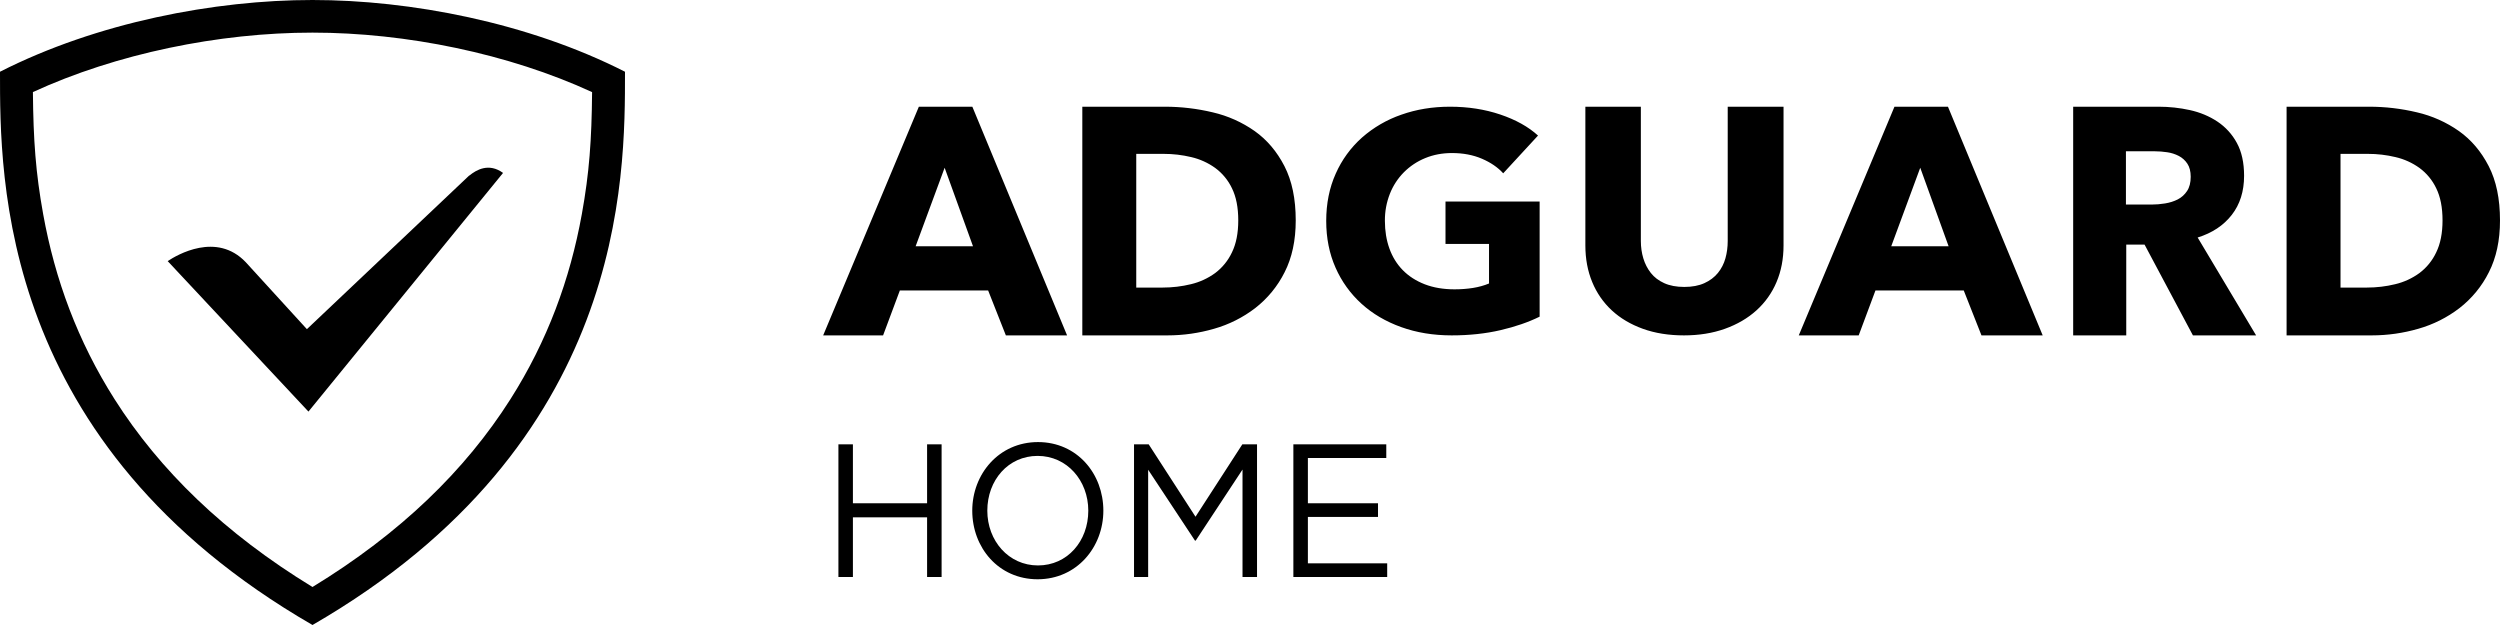
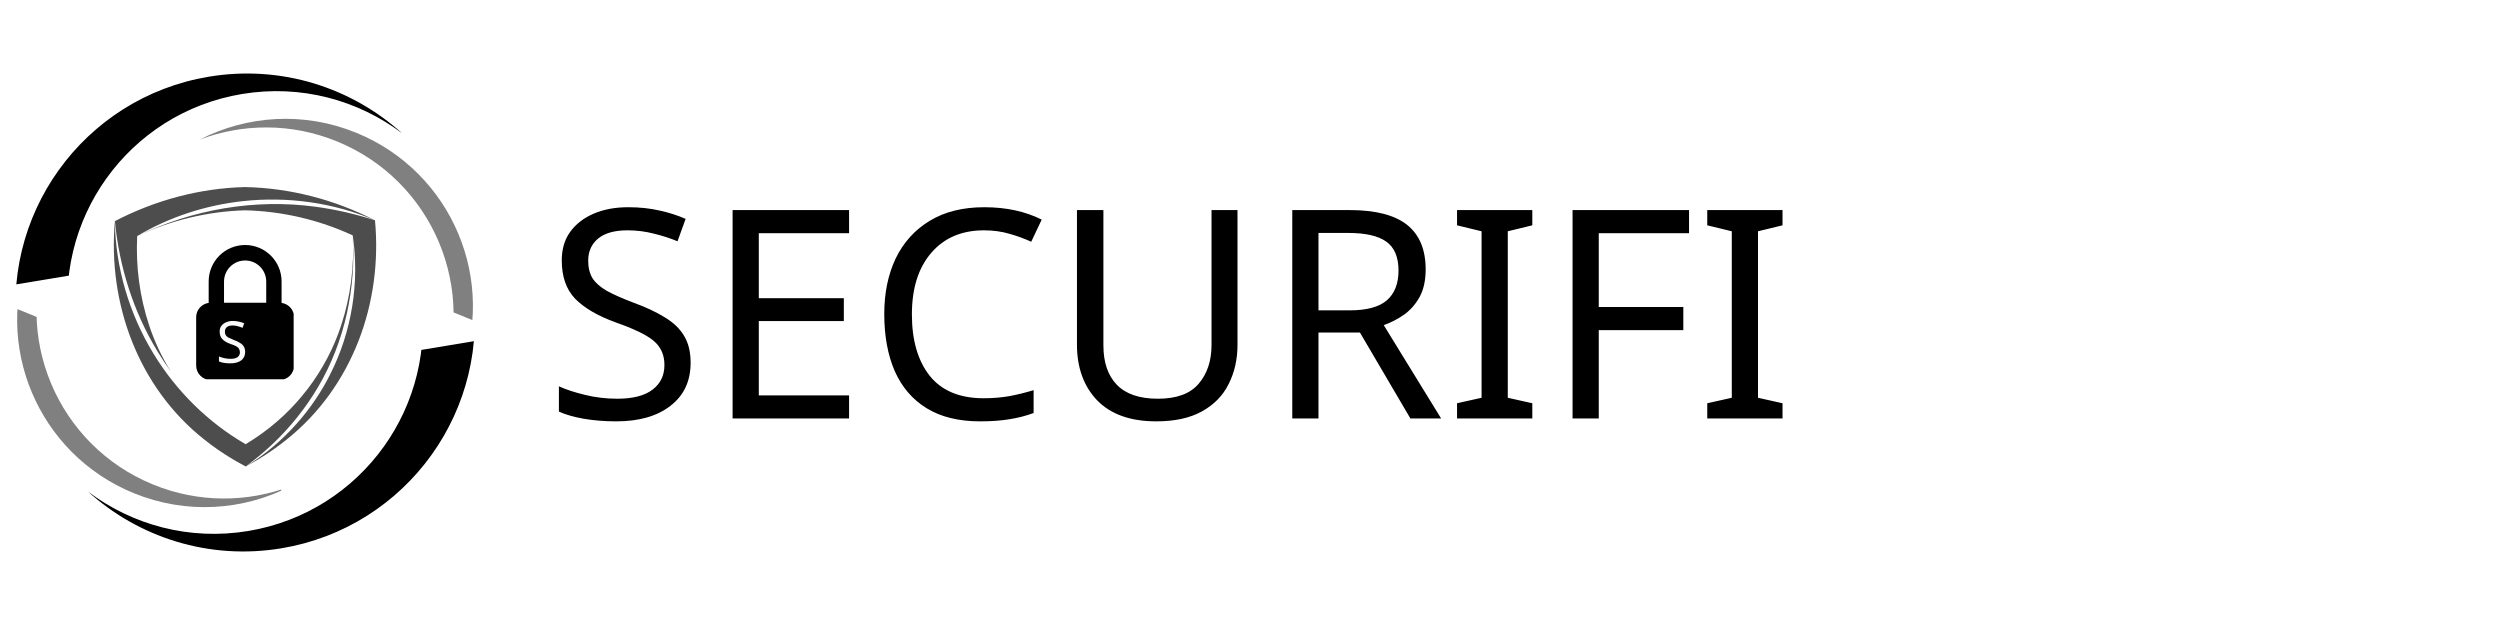
- <svg xmlns="http://www.w3.org/2000/svg" width="164" height="41" viewBox="0 0 164 41">
-   <g fill-rule="evenodd">
-     <path d="M129.984 22l-1.162-2.945h-5.792L121.931 22H118l6.277-15h3.509L134 22h-4.016zm-4.016-10.996l-1.902 5.149h3.762l-1.86-5.149zM117 16.1c0 .88-.153 1.682-.46 2.404a5.223 5.223 0 0 1-1.318 1.857c-.57.516-1.26.918-2.066 1.207-.807.289-1.703.433-2.688.433-1 0-1.9-.144-2.699-.433-.8-.29-1.477-.691-2.034-1.207a5.232 5.232 0 0 1-1.285-1.857c-.3-.722-.45-1.524-.45-2.404V7h3.64v8.81c0 .4.054.777.161 1.135.108.358.272.677.493.96.221.281.514.505.878.67.364.165.803.248 1.317.248.514 0 .953-.083 1.317-.248.365-.165.66-.389.89-.67.228-.283.392-.602.492-.96.1-.358.15-.736.15-1.135V7H117v9.099zm-16 4.673c-.733.362-1.59.658-2.57.886-.98.228-2.047.342-3.203.342-1.199 0-2.302-.181-3.31-.544-1.008-.362-1.875-.872-2.601-1.53a6.977 6.977 0 0 1-1.703-2.366c-.409-.92-.613-1.943-.613-3.07 0-1.141.208-2.175.624-3.1a6.903 6.903 0 0 1 1.723-2.367 7.71 7.71 0 0 1 2.58-1.5C92.914 7.174 93.98 7 95.121 7c1.184 0 2.284.171 3.299.513 1.015.343 1.84.802 2.474 1.38l-2.284 2.476c-.352-.39-.817-.708-1.395-.956-.579-.249-1.234-.373-1.967-.373-.635 0-1.22.111-1.756.332a4.23 4.23 0 0 0-1.395.927 4.178 4.178 0 0 0-.92 1.41 4.734 4.734 0 0 0-.328 1.78c0 .659.099 1.263.296 1.813.197.55.49 1.024.878 1.42.387.395.867.704 1.438.926.57.221 1.223.332 1.956.332.423 0 .825-.03 1.205-.09.381-.061.733-.158 1.058-.293V16h-2.855v-2.779H101v7.55zm63-6.314c0 1.313-.244 2.447-.73 3.4a6.855 6.855 0 0 1-1.928 2.352 8.035 8.035 0 0 1-2.7 1.356 10.94 10.94 0 0 1-3.05.434H150V7h5.422c1.06 0 2.104.124 3.135.37a7.866 7.866 0 0 1 2.753 1.23c.805.572 1.454 1.338 1.949 2.298.494.96.741 2.147.741 3.56zm-3.77 0c0-.848-.138-1.55-.413-2.108a3.549 3.549 0 0 0-1.101-1.335 4.405 4.405 0 0 0-1.568-.71 7.7 7.7 0 0 0-1.81-.212h-1.8v8.771h1.715c.65 0 1.274-.074 1.874-.222a4.43 4.43 0 0 0 1.589-.731 3.62 3.62 0 0 0 1.1-1.356c.276-.565.414-1.264.414-2.097zm-75.23 0c0 1.313-.244 2.447-.73 3.4a6.855 6.855 0 0 1-1.928 2.352 8.035 8.035 0 0 1-2.7 1.356 10.94 10.94 0 0 1-3.05.434H71V7h5.422c1.06 0 2.104.124 3.135.37A7.866 7.866 0 0 1 82.31 8.6c.805.572 1.454 1.338 1.949 2.298.494.96.741 2.147.741 3.56zm-3.77 0c0-.848-.138-1.55-.413-2.108a3.549 3.549 0 0 0-1.101-1.335 4.405 4.405 0 0 0-1.568-.71 7.7 7.7 0 0 0-1.81-.212h-1.8v8.771h1.715c.65 0 1.274-.074 1.874-.222a4.43 4.43 0 0 0 1.589-.731 3.62 3.62 0 0 0 1.1-1.356c.276-.565.414-1.264.414-2.097zM65.984 22l-1.162-2.945H59.03L57.931 22H54l6.277-15h3.509L70 22h-4.016zm-4.016-10.996l-1.902 5.149h3.762l-1.86-5.149zM143.855 22l-3.171-5.953h-1.202V22H136V7h5.596c.705 0 1.392.074 2.062.222.67.149 1.271.4 1.803.753a3.9 3.9 0 0 1 1.275 1.398c.318.579.476 1.3.476 2.16 0 1.018-.269 1.872-.808 2.564-.539.693-1.285 1.187-2.238 1.484L148 22h-4.145zm-.145-10.403c0-.353-.073-.639-.218-.858a1.502 1.502 0 0 0-.56-.508 2.393 2.393 0 0 0-.766-.244 5.535 5.535 0 0 0-.819-.063h-1.886v3.495h1.679c.29 0 .587-.024.891-.074.304-.05.58-.137.83-.264.248-.128.452-.311.61-.551.16-.24.239-.551.239-.933zM55 37.851v-8.702h.951v3.866h4.866V29.15h.952v8.702h-.952v-3.916h-4.866v3.916H55zM68.068 38c-2.565 0-4.288-2.076-4.288-4.5 0-2.4 1.747-4.5 4.312-4.5 2.565 0 4.288 2.076 4.288 4.5 0 2.4-1.747 4.5-4.312 4.5zm.024-.907c1.927 0 3.3-1.592 3.3-3.593 0-1.977-1.397-3.593-3.324-3.593-1.927 0-3.3 1.592-3.3 3.593 0 1.977 1.397 3.593 3.324 3.593zm6.3.758v-8.702h.963l3.07 4.749 3.072-4.749h.964v8.702h-.952v-7.049l-3.071 4.662h-.048l-3.071-4.65v7.037h-.928zm10.453 0v-8.702h6.095v.895h-5.143v2.971h4.6v.895h-4.6v3.046H91v.895h-6.155z" />
-     <path fill-rule="nonzero" d="M2.831 14.045c.775 4.287 2.266 8.333 4.685 12.143 2.958 4.659 7.21 8.797 12.984 12.319 5.774-3.522 10.026-7.66 12.984-12.319 2.42-3.81 3.91-7.856 4.685-12.143.489-2.706.644-4.844.672-8.003C33.368 3.522 26.636 2.14 20.5 2.14c-6.137 0-12.869 1.381-18.341 3.9.028 3.16.183 5.298.672 8.004zM20.5 0C26.908 0 34.637 1.47 41 4.706c0 6.988.087 24.398-20.5 36.294C-.088 29.104 0 11.694 0 4.706 6.363 1.47 14.092 0 20.5 0z" />
-     <path d="M20.234 27L33 11.344c-.935-.682-1.756-.2-2.208.172l-.016.001-10.644 10.076-4.01-4.392c-1.913-2.011-4.514-.477-5.122-.072L20.234 27" />
+ <svg xmlns="http://www.w3.org/2000/svg" width="164" height="41" viewBox="0 0 164 41" version="1.1" id="svg3">
+   <defs id="defs3">
+     <clipPath id="2612edfa58">
+       <path d="m 34,39.145 h 92 V 135.742 H 34 Z m 0,0" clip-rule="nonzero" id="path1-0" />
+     </clipPath>
+     <clipPath id="2d0970306d">
+       <path d="M 62.828,59.16 H 96.527 V 105.59 H 62.828 Z m 0,0" clip-rule="nonzero" id="path2-4" />
+     </clipPath>
+     <clipPath id="38a419d0a0">
+       <path d="M 0.73,0.047 H 144 v 59.906 H 0.73 Z m 0,0" clip-rule="nonzero" id="path3-0" />
+     </clipPath>
+     <clipPath id="d233c24484">
+       <path d="M 43,15 H 157.984 V 59.953 H 43 Z m 0,0" clip-rule="nonzero" id="path4" />
+     </clipPath>
+     <clipPath id="d45279b3d1">
+       <path d="m 16,105.238 h 142.773 v 59.719 H 16 Z m 0,0" clip-rule="nonzero" id="path5" />
+     </clipPath>
+     <clipPath id="da236e5900">
+       <path d="M 1.625,105.238 H 116 V 150 H 1.625 Z m 0,0" clip-rule="nonzero" id="path6" />
+     </clipPath>
+   </defs>
+   <g clip-path="url(#2612edfa58)" id="g7" transform="matrix(0.1897851,0,0,0.1897851,0.9444186,4.842228)" style="fill:#4d4d4d">
+     <path fill="#00bf63" d="m 79.645,39.145 c -15.625,0.395 -31.066,4.566 -44.914,11.777 1.531,15.832 6.395,31.289 14.652,44.883 1.461,2.43 3.031,4.801 4.699,7.098 -3.129,-5 -5.668,-10.367 -7.512,-15.98 -3.281,-9.883 -4.652,-20.438 -4.121,-30.832 11.043,-6.598 23.66,-10.672 36.457,-12.074 15.453,-1.699 31.445,0.488 45.734,6.629 -13.887,-7.152 -29.371,-11.199 -44.996,-11.5 z m 44.996,11.5 c -6.742,-2.184 -13.633,-3.777 -20.605,-4.703 -20.977,-2.84 -42.551,0.93 -61.586,10.148 11.633,-5.465 24.375,-8.523 37.223,-8.91 12.844,0.301 25.609,3.273 37.273,8.668 2.43,16.305 -0.348,33.41 -7.84,48.102 -3.035,6.07 -6.93,11.785 -11.43,16.859 -5.129,5.801 -11.102,10.871 -17.695,14.906 0.223,-0.121 2.047,-1.133 2.891,-1.613 l 1.352,-0.793 c 3.488,-2.098 6.836,-4.43 10,-6.992 C 116.859,108.18 127.312,79.195 124.641,50.645 Z m -11.613,36.062 c -5.156,16.004 -15.91,30.051 -29.937,39.316 -1.004,0.672 -2.098,1.367 -3.152,2.004 C 66.871,120.496 55.84,109.508 48.02,96.633 39.695,82.945 34.93,66.934 34.73,50.922 c -2.52,28.555 8.156,57.508 30.902,75.488 3.176,2.539 6.535,4.852 10.039,6.922 l 1.359,0.785 c 0.91,0.512 2.922,1.609 2.922,1.609 0.004,0 0.004,0 0.008,0 3.098,-2.301 6.07,-4.75 8.875,-7.371 6.293,-5.883 11.754,-12.664 16.133,-20.078 9.262,-15.711 13.199,-34.281 11.973,-52.43 0.602,10.391 -0.695,20.953 -3.914,30.859 z m 0,0" fill-opacity="1" fill-rule="nonzero" id="path7" style="fill:#4d4d4d" />
  </g>
+   <g clip-path="url(#2d0970306d)" id="g8" transform="matrix(0.1897851,0,0,0.1897851,0.9444186,4.842228)" style="fill:#000000">
+     <path fill="#377d3f" d="m 79.754,64.523 c 4.031,0 7.293,3.27 7.293,7.301 v 7.309 H 72.457 v -7.309 c 0,-4.031 3.266,-7.301 7.297,-7.301 z m 12.598,14.66 v -7.414 c 0,-6.957 -5.641,-12.598 -12.598,-12.598 -6.961,0 -12.602,5.641 -12.602,12.598 v 7.414 c -2.441,0.336 -4.324,2.426 -4.324,4.957 v 16.684 c 0,2.766 2.242,5.008 5.012,5.008 h 23.828 c 2.766,0 5.008,-2.242 5.008,-5.008 V 84.141 c 0,-2.531 -1.883,-4.621 -4.324,-4.957" fill-opacity="1" fill-rule="nonzero" id="path8" style="fill:#000000" />
+   </g>
+   <g clip-path="url(#38a419d0a0)" id="g9" transform="matrix(0.1872219,-0.03108628,0.03108628,0.1872219,-1.41566,7.532682)" style="fill:#000000">
+     <path fill="#4a95cf" d="m 91.07,151.773 c -39.836,0 -72.133,-32.223 -72.133,-71.977 0,-39.75 32.297,-71.973 72.133,-71.973 20.629,0 39.23,8.641 52.379,22.492 -14.641,-18.438 -37.277,-30.27 -62.688,-30.27 -44.141,0 -79.926,35.707 -79.926,79.75 0,44.047 35.785,79.754 79.926,79.754 25.41,0 48.047,-11.832 62.688,-30.27 -13.148,13.852 -31.75,22.492 -52.379,22.492" fill-opacity="1" fill-rule="nonzero" id="path9" style="fill:#000000" />
+   </g>
+   <g clip-path="url(#d233c24484)" id="g10" transform="matrix(0.1756567,0.07185484,-0.07185484,0.1756567,8.108179,-0.6539411)" style="fill:#808080">
+     <path fill="#393536" d="m 93.176,15.215 c -19.738,0 -37.406,8.812 -49.281,22.711 11.574,-10.805 27.121,-17.422 44.219,-17.422 35.746,0 64.73,28.918 64.73,64.586 0,15.977 -5.816,30.594 -15.445,41.867 12.617,-11.785 20.504,-28.551 20.504,-47.16 0,-35.668 -28.977,-64.582 -64.727,-64.582" fill-opacity="1" fill-rule="nonzero" id="path10" style="fill:#808080" />
+   </g>
+   <g clip-path="url(#d45279b3d1)" id="g11" transform="matrix(0.1872219,-0.03108628,0.03108628,0.1872219,-1.41566,7.532682)" style="fill:#000000">
+     <path fill="#4a95cf" d="m 68.438,13.23 c 39.836,0 72.133,32.227 72.133,71.977 0,39.75 -32.297,71.977 -72.133,71.977 -20.633,0 -39.234,-8.645 -52.383,-22.492 14.645,18.438 37.281,30.27 62.688,30.27 44.141,0 79.93,-35.707 79.93,-79.754 0,-44.047 -35.789,-79.754 -79.93,-79.754 -25.406,0 -48.043,11.832 -62.688,30.27 C 29.203,21.875 47.805,13.23 68.438,13.23" fill-opacity="1" fill-rule="nonzero" id="path11" style="fill:#000000" />
+   </g>
+   <g clip-path="url(#da236e5900)" id="g12" transform="matrix(0.1756567,0.07185484,-0.07185484,0.1756567,7.312737,1.220698)" style="fill:#808080">
+     <path fill="#393536" d="m 69.197,148.904 c 19.734,0 37.406,-8.812 49.277,-22.711 -11.57,10.805 -27.117,17.418 -44.215,17.418 -35.75,0 -64.73,-28.914 -64.73,-64.586 0,-15.973 5.816,-30.59 15.445,-41.863 -12.617,11.785 -20.508,28.551 -20.508,47.156 0,35.672 28.98,64.586 64.73,64.586" fill-opacity="1" fill-rule="nonzero" id="path12" style="fill:#808080" />
+   </g>
+   <text xml:space="preserve" style="font-style:normal;font-variant:normal;font-weight:normal;font-stretch:normal;font-size:3.796px;line-height:1.25;font-family:'Square721 BdEx BT';-inkscape-font-specification:'Square721 BdEx BT';fill:#f9f9f9;fill-opacity:1;stroke:none;stroke-width:0.142" x="14.174" y="23.804" id="text1">
+     <tspan id="tspan1" style="font-style:normal;font-variant:normal;font-weight:normal;font-stretch:normal;font-size:3.796px;font-family:'Square721 BdEx BT';-inkscape-font-specification:'Square721 BdEx BT';fill:#f9f9f9;stroke-width:0.142" x="14.174" y="23.804">S</tspan>
+   </text>
+   <text xml:space="preserve" style="font-style:normal;font-variant:normal;font-weight:normal;font-stretch:normal;font-size:19.133px;line-height:1.25;font-family:'Square721 BdEx BT';-inkscape-font-specification:'Square721 BdEx BT';fill:#000000;fill-opacity:1;stroke:none;stroke-width:0.199" x="35.694" y="27.455" id="text1-3">
+     <tspan id="tspan1-6" style="font-style:normal;font-variant:normal;font-weight:normal;font-stretch:normal;font-size:19.133px;font-family:'Square721 BdEx BT';-inkscape-font-specification:'Square721 BdEx BT';fill:#000000;fill-opacity:1;stroke-width:0.199" x="35.694" y="27.455">SECURIFI</tspan>
+   </text>
</svg>
